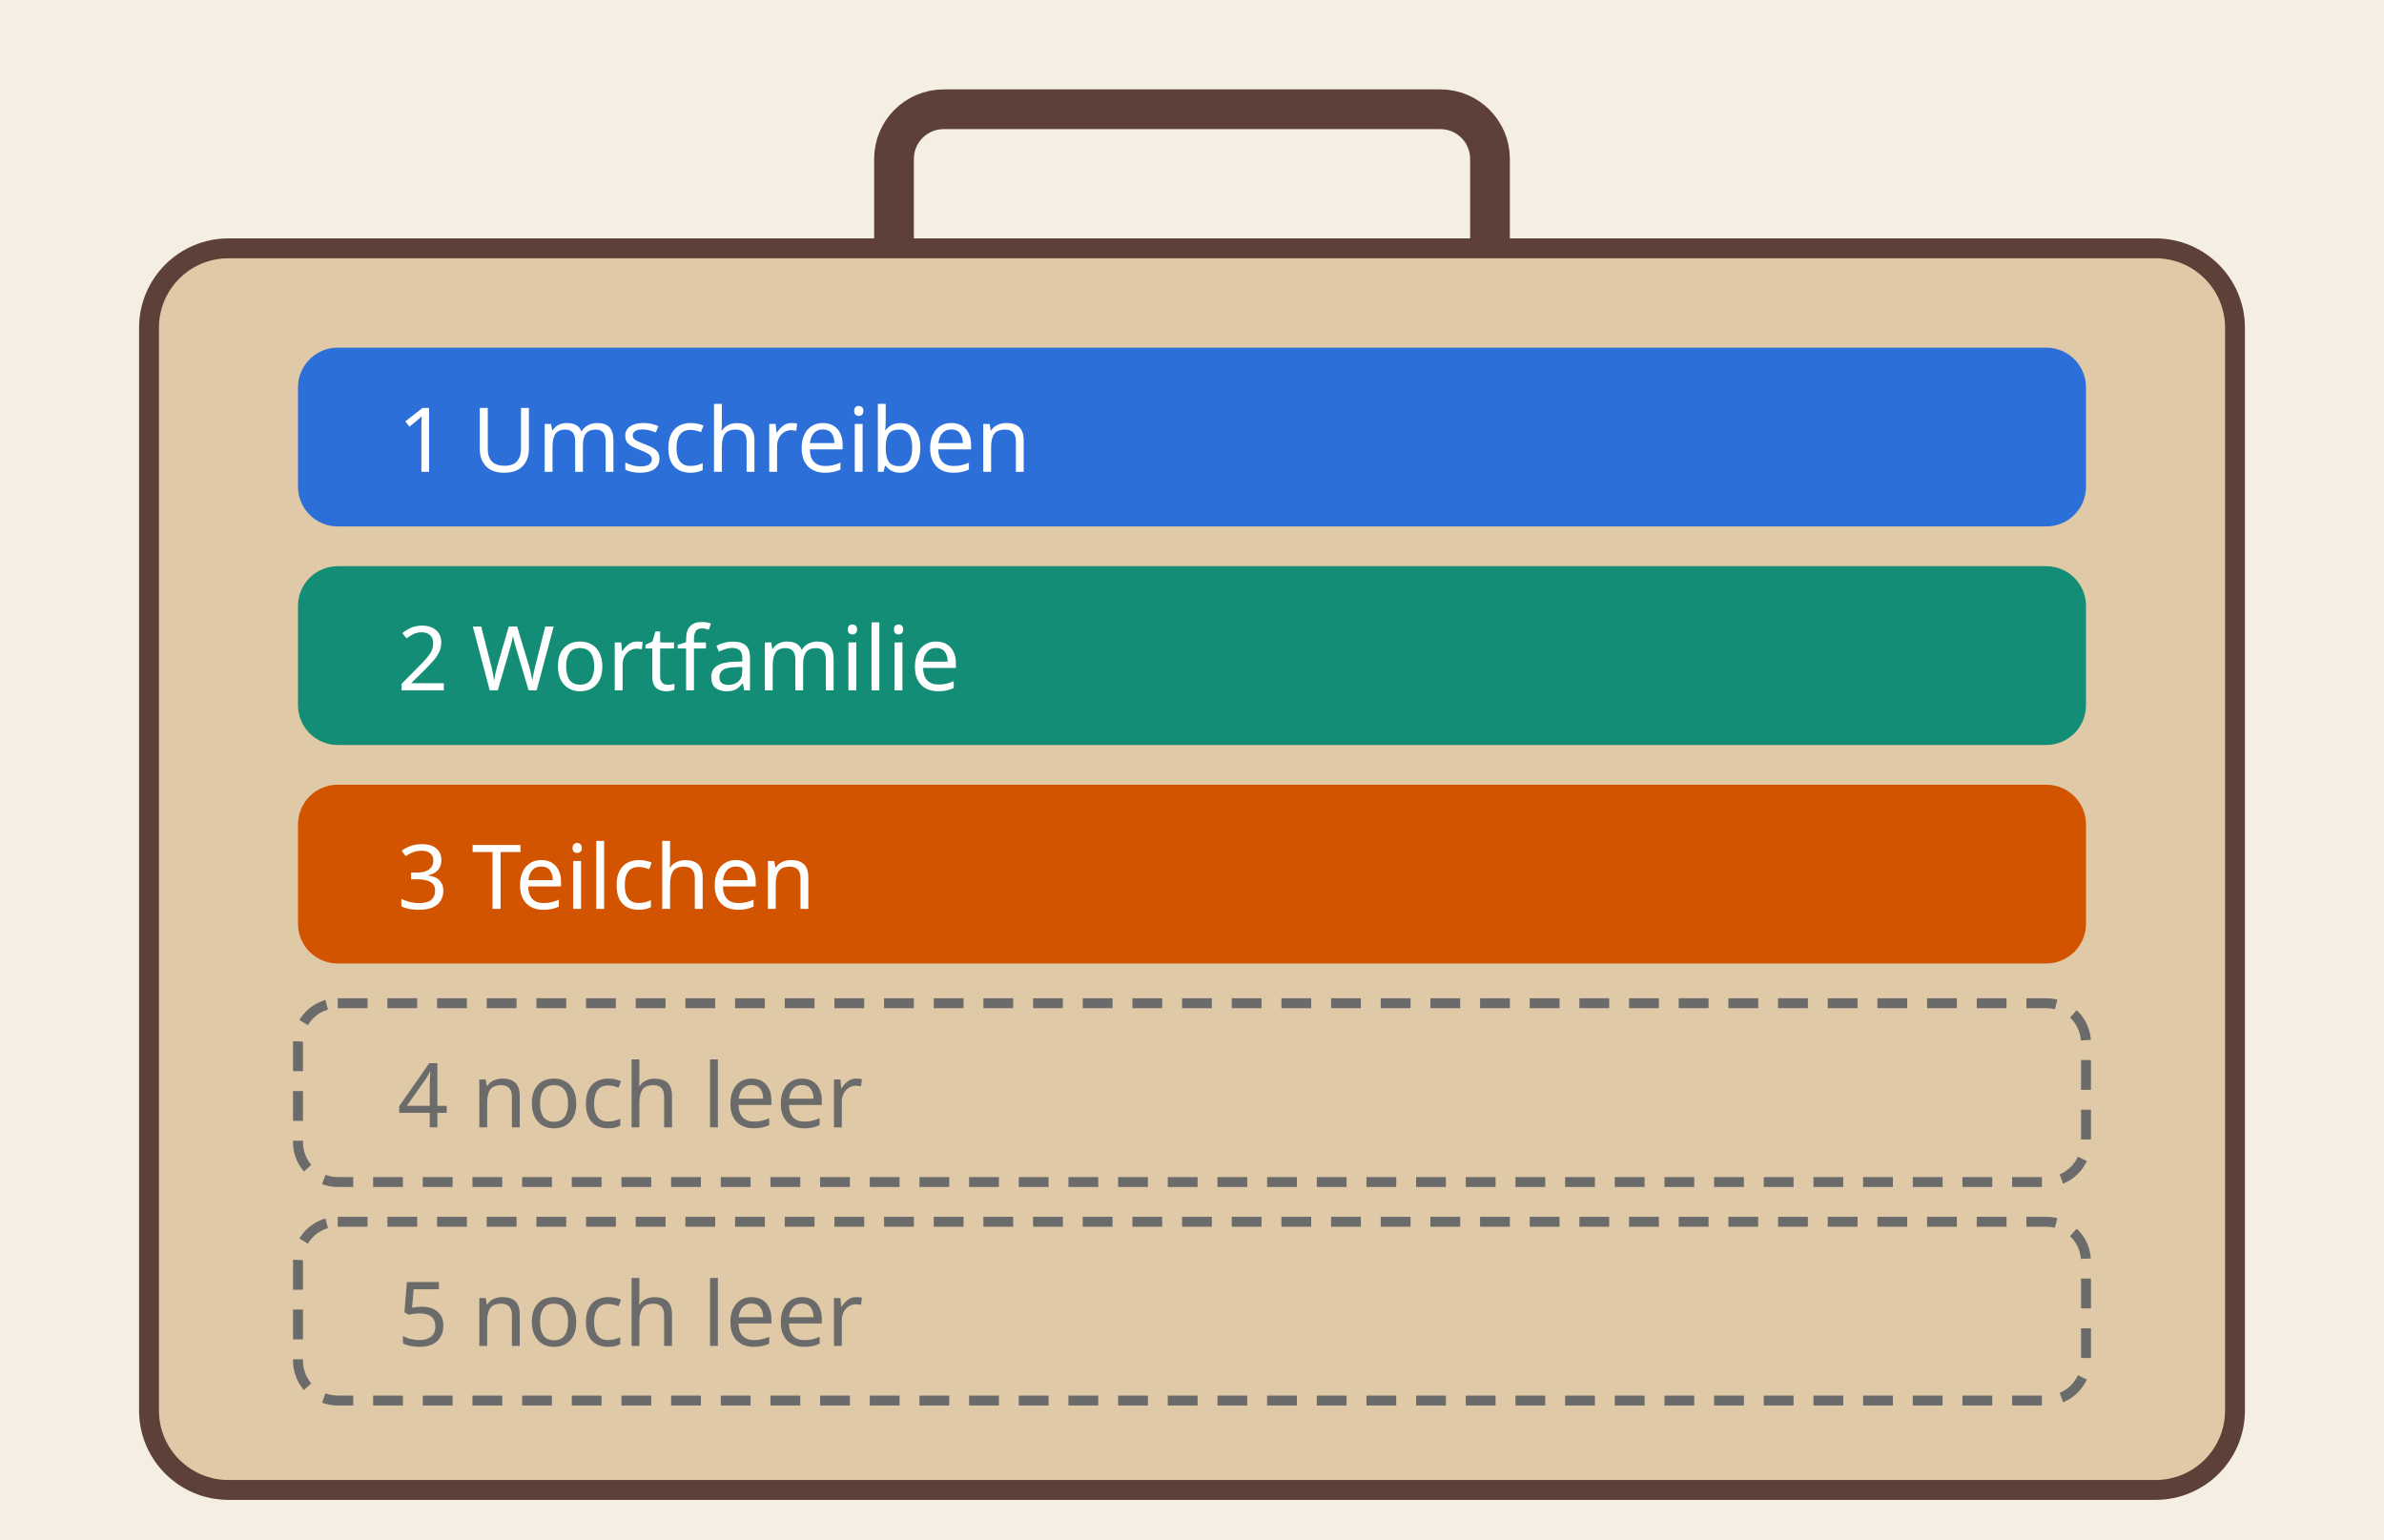
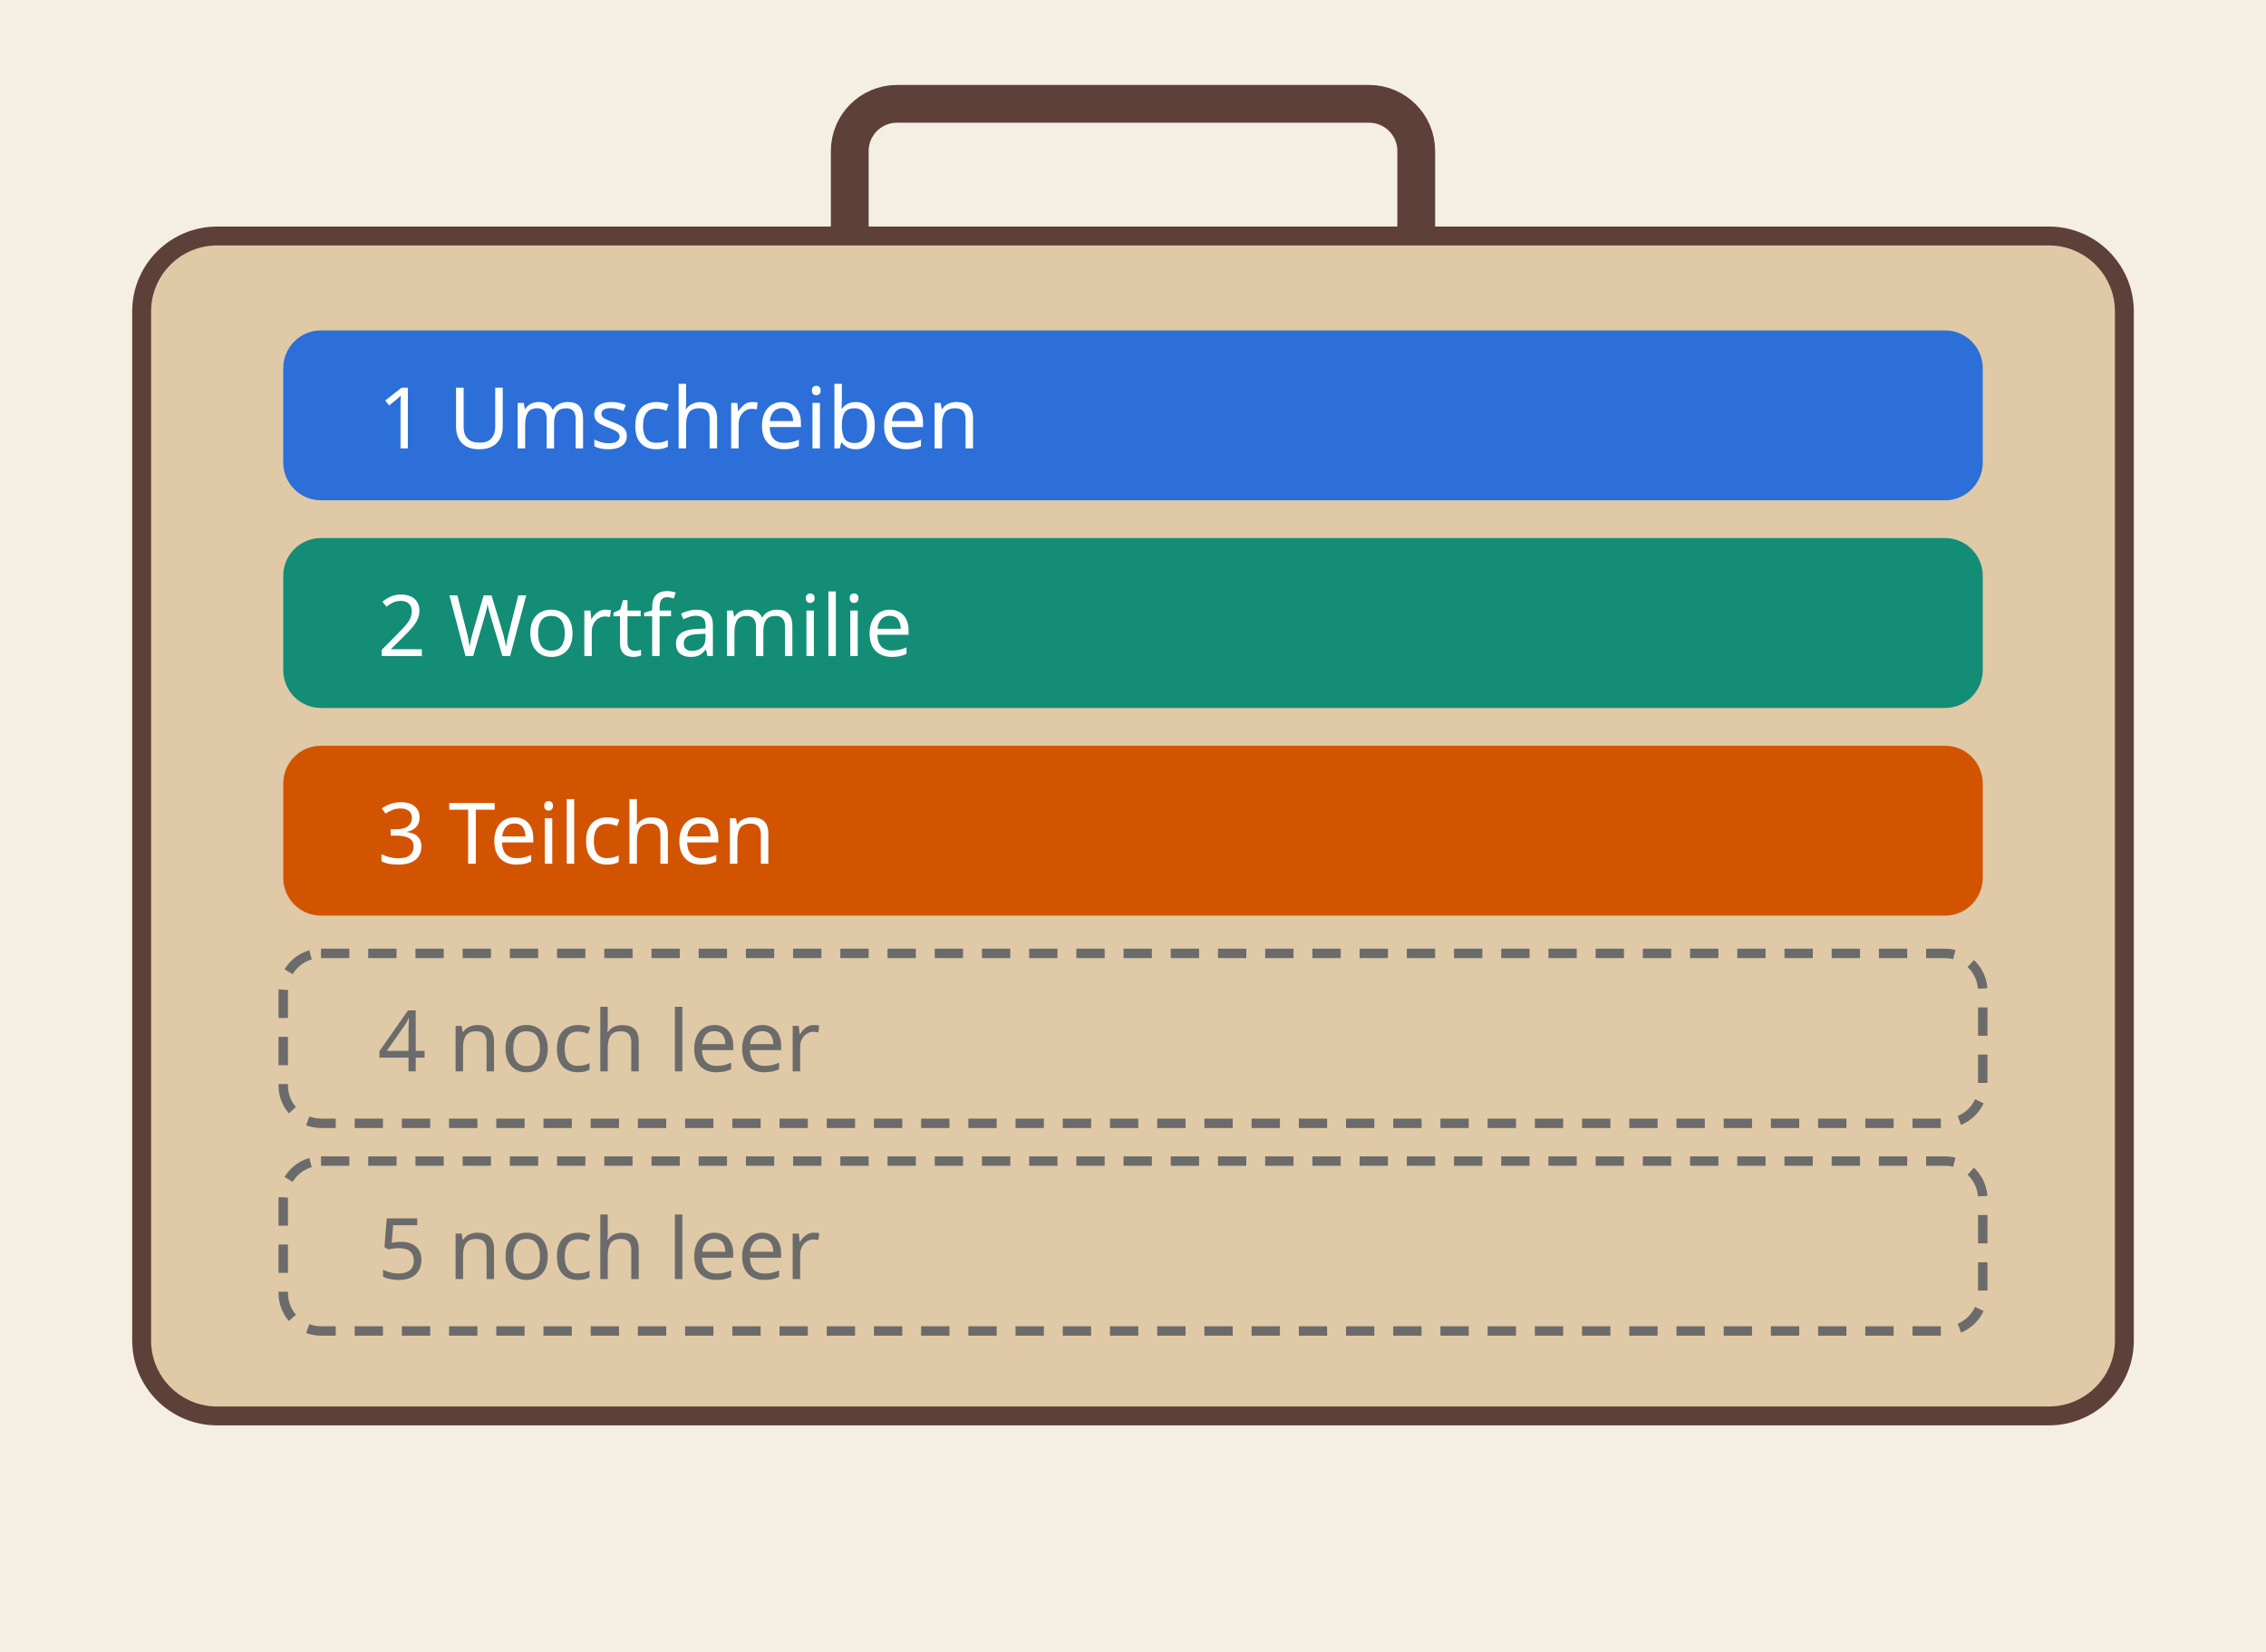
- <svg xmlns="http://www.w3.org/2000/svg" viewBox="0 0 480 310" role="img">
-   <rect width="480" height="310" fill="#f4efe2" />
+ <svg xmlns="http://www.w3.org/2000/svg" viewBox="0 0 480 350" role="img">
+   <rect width="480" height="350" fill="#f4efe2" />
  <path d="M180 50 v-18 a10 10 0 0 1 10 -10 h100 a10 10 0 0 1 10 10 v18" fill="none" stroke="#5d4037" stroke-width="8" />
  <rect x="30" y="50" width="420" height="250" rx="16" fill="#e0c9a6" stroke="#5d4037" stroke-width="4" />
  <rect x="60" y="70" width="360" height="36" rx="8" fill="#2c6fd8" />
  <text x="80" y="95" font-size="18" font-family="sans-serif" fill="#ffffff">1  Umschreiben</text>
  <rect x="60" y="114" width="360" height="36" rx="8" fill="#138d75" />
  <text x="80" y="139" font-size="18" font-family="sans-serif" fill="#ffffff">2  Wortfamilie</text>
  <rect x="60" y="158" width="360" height="36" rx="8" fill="#d35400" />
  <text x="80" y="183" font-size="18" font-family="sans-serif" fill="#ffffff">3  Teilchen</text>
  <rect x="60" y="202" width="360" height="36" rx="8" fill="none" stroke="#6b6b6b" stroke-width="2" stroke-dasharray="6 4" />
  <text x="80" y="227" font-size="18" font-family="sans-serif" fill="#6b6b6b">4  noch leer</text>
  <rect x="60" y="246" width="360" height="36" rx="8" fill="none" stroke="#6b6b6b" stroke-width="2" stroke-dasharray="6 4" />
  <text x="80" y="271" font-size="18" font-family="sans-serif" fill="#6b6b6b">5  noch leer</text>
</svg>
